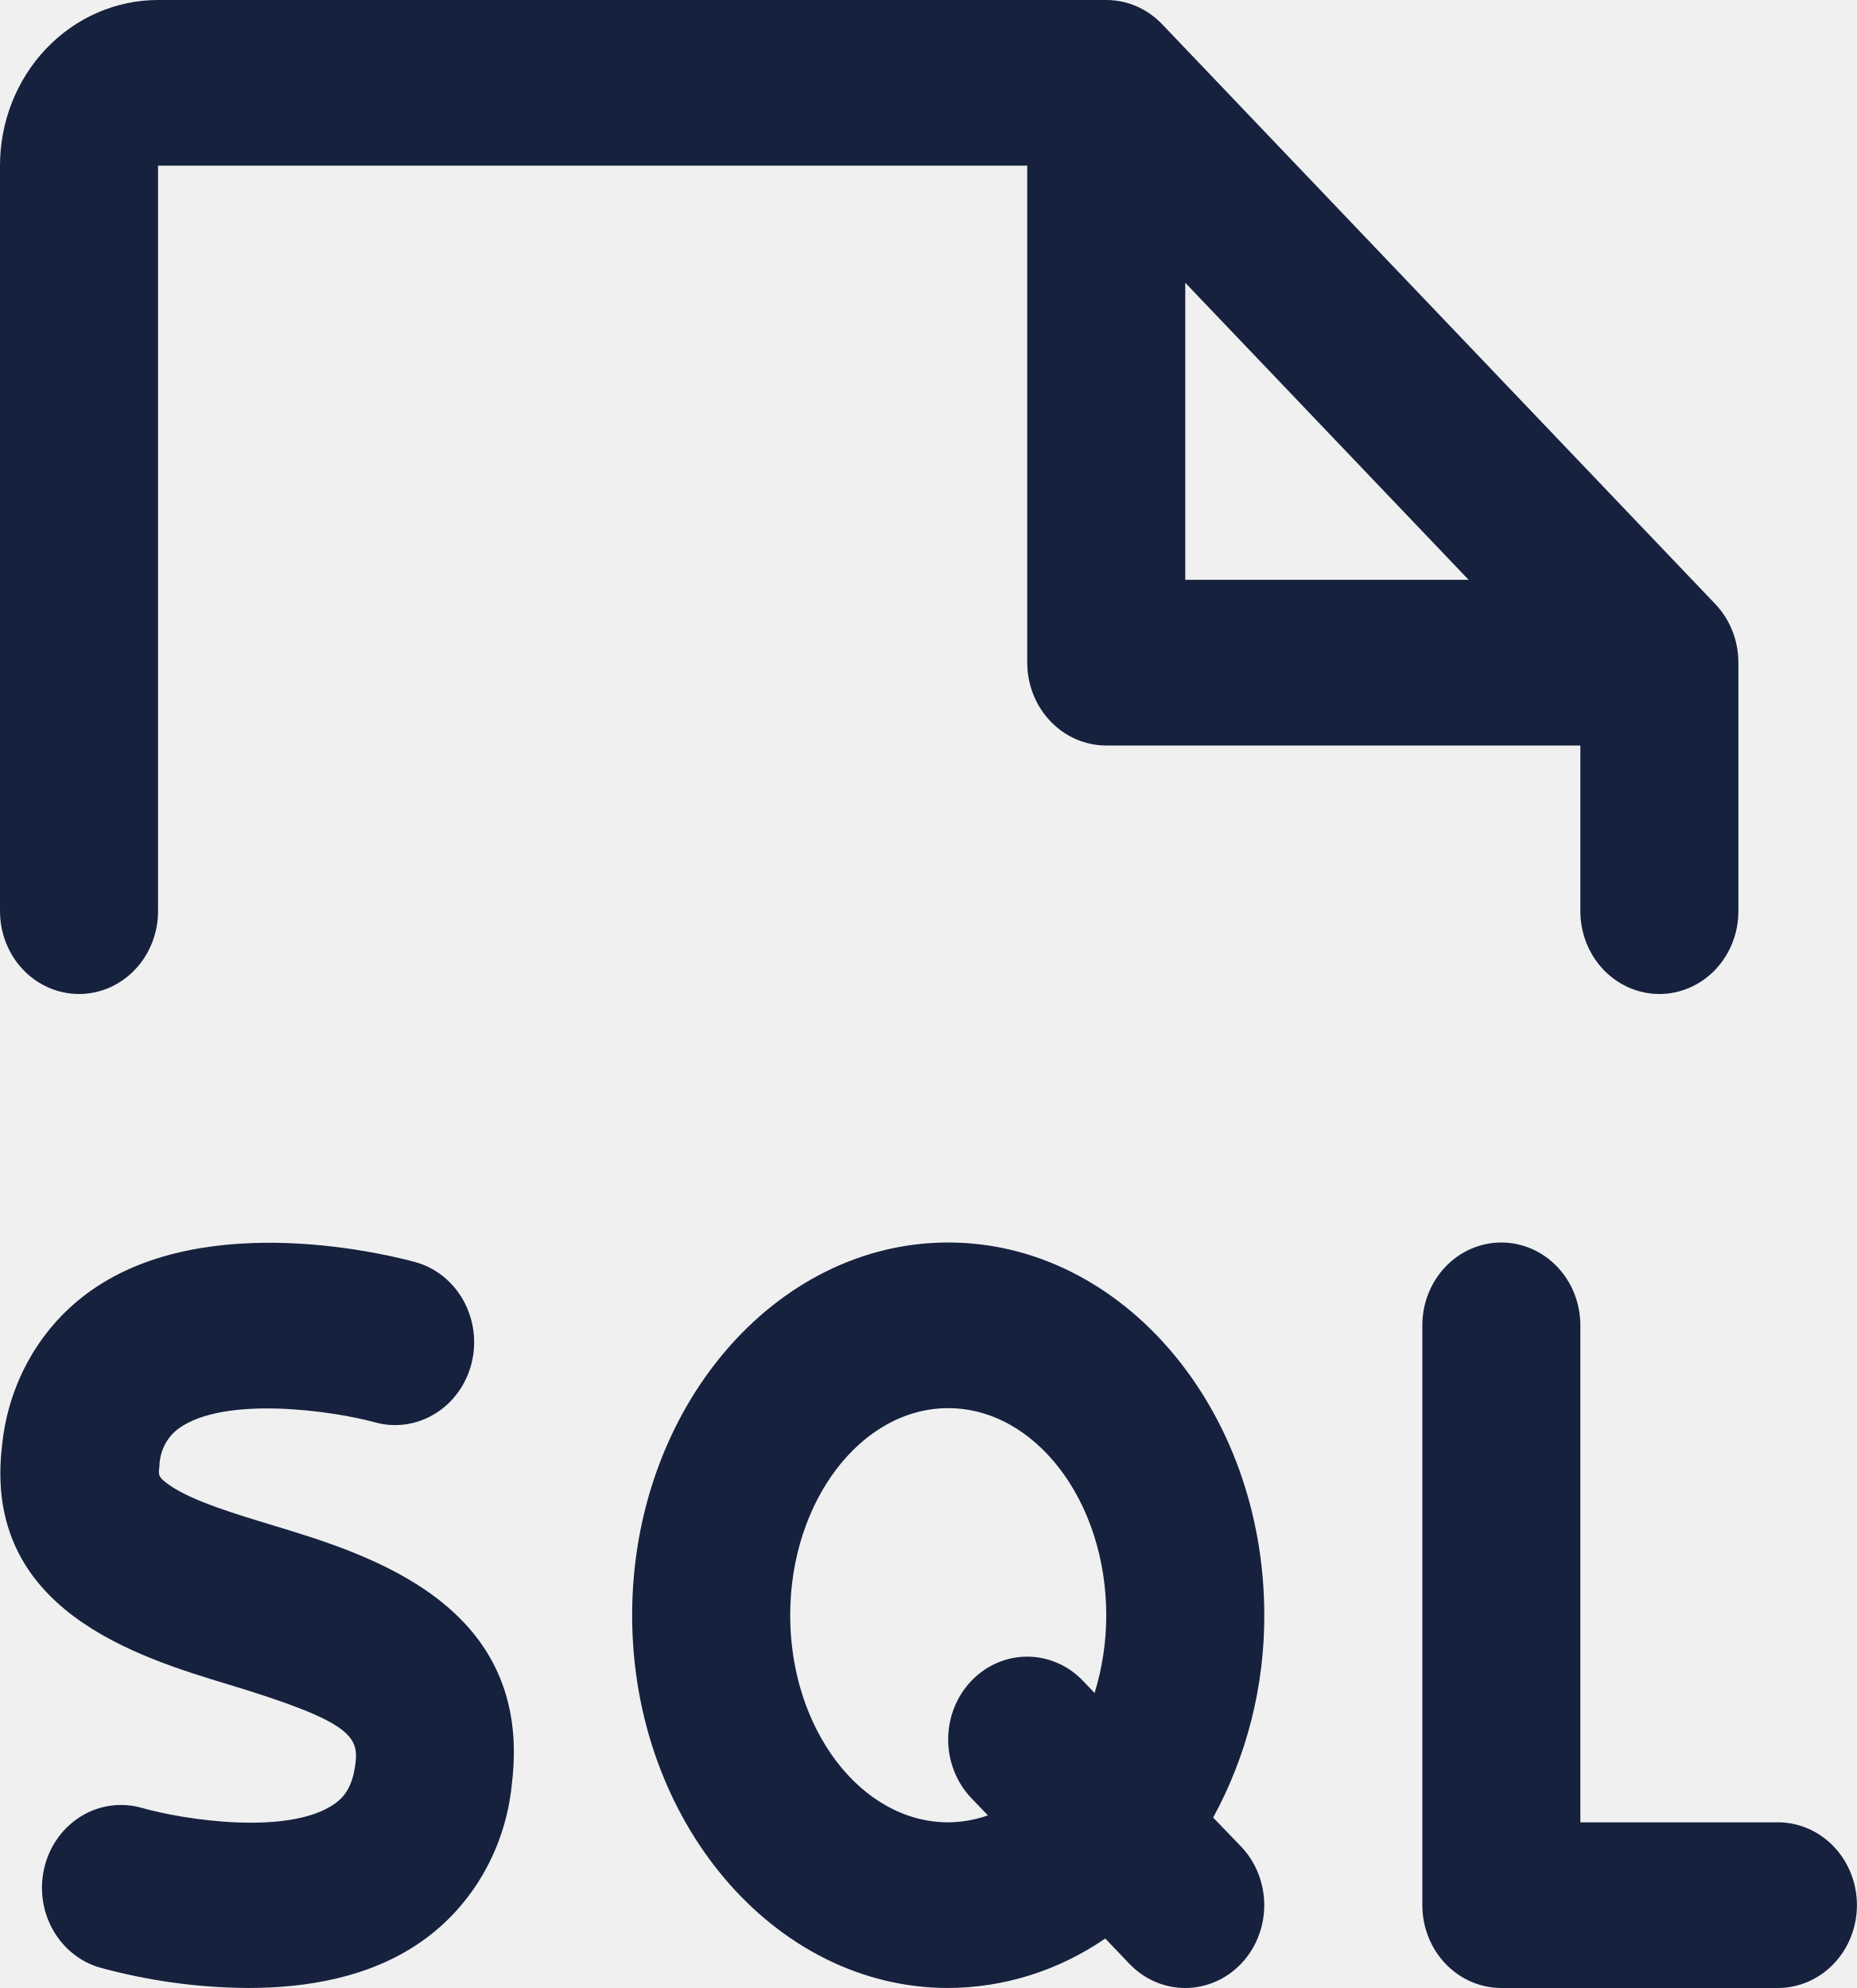
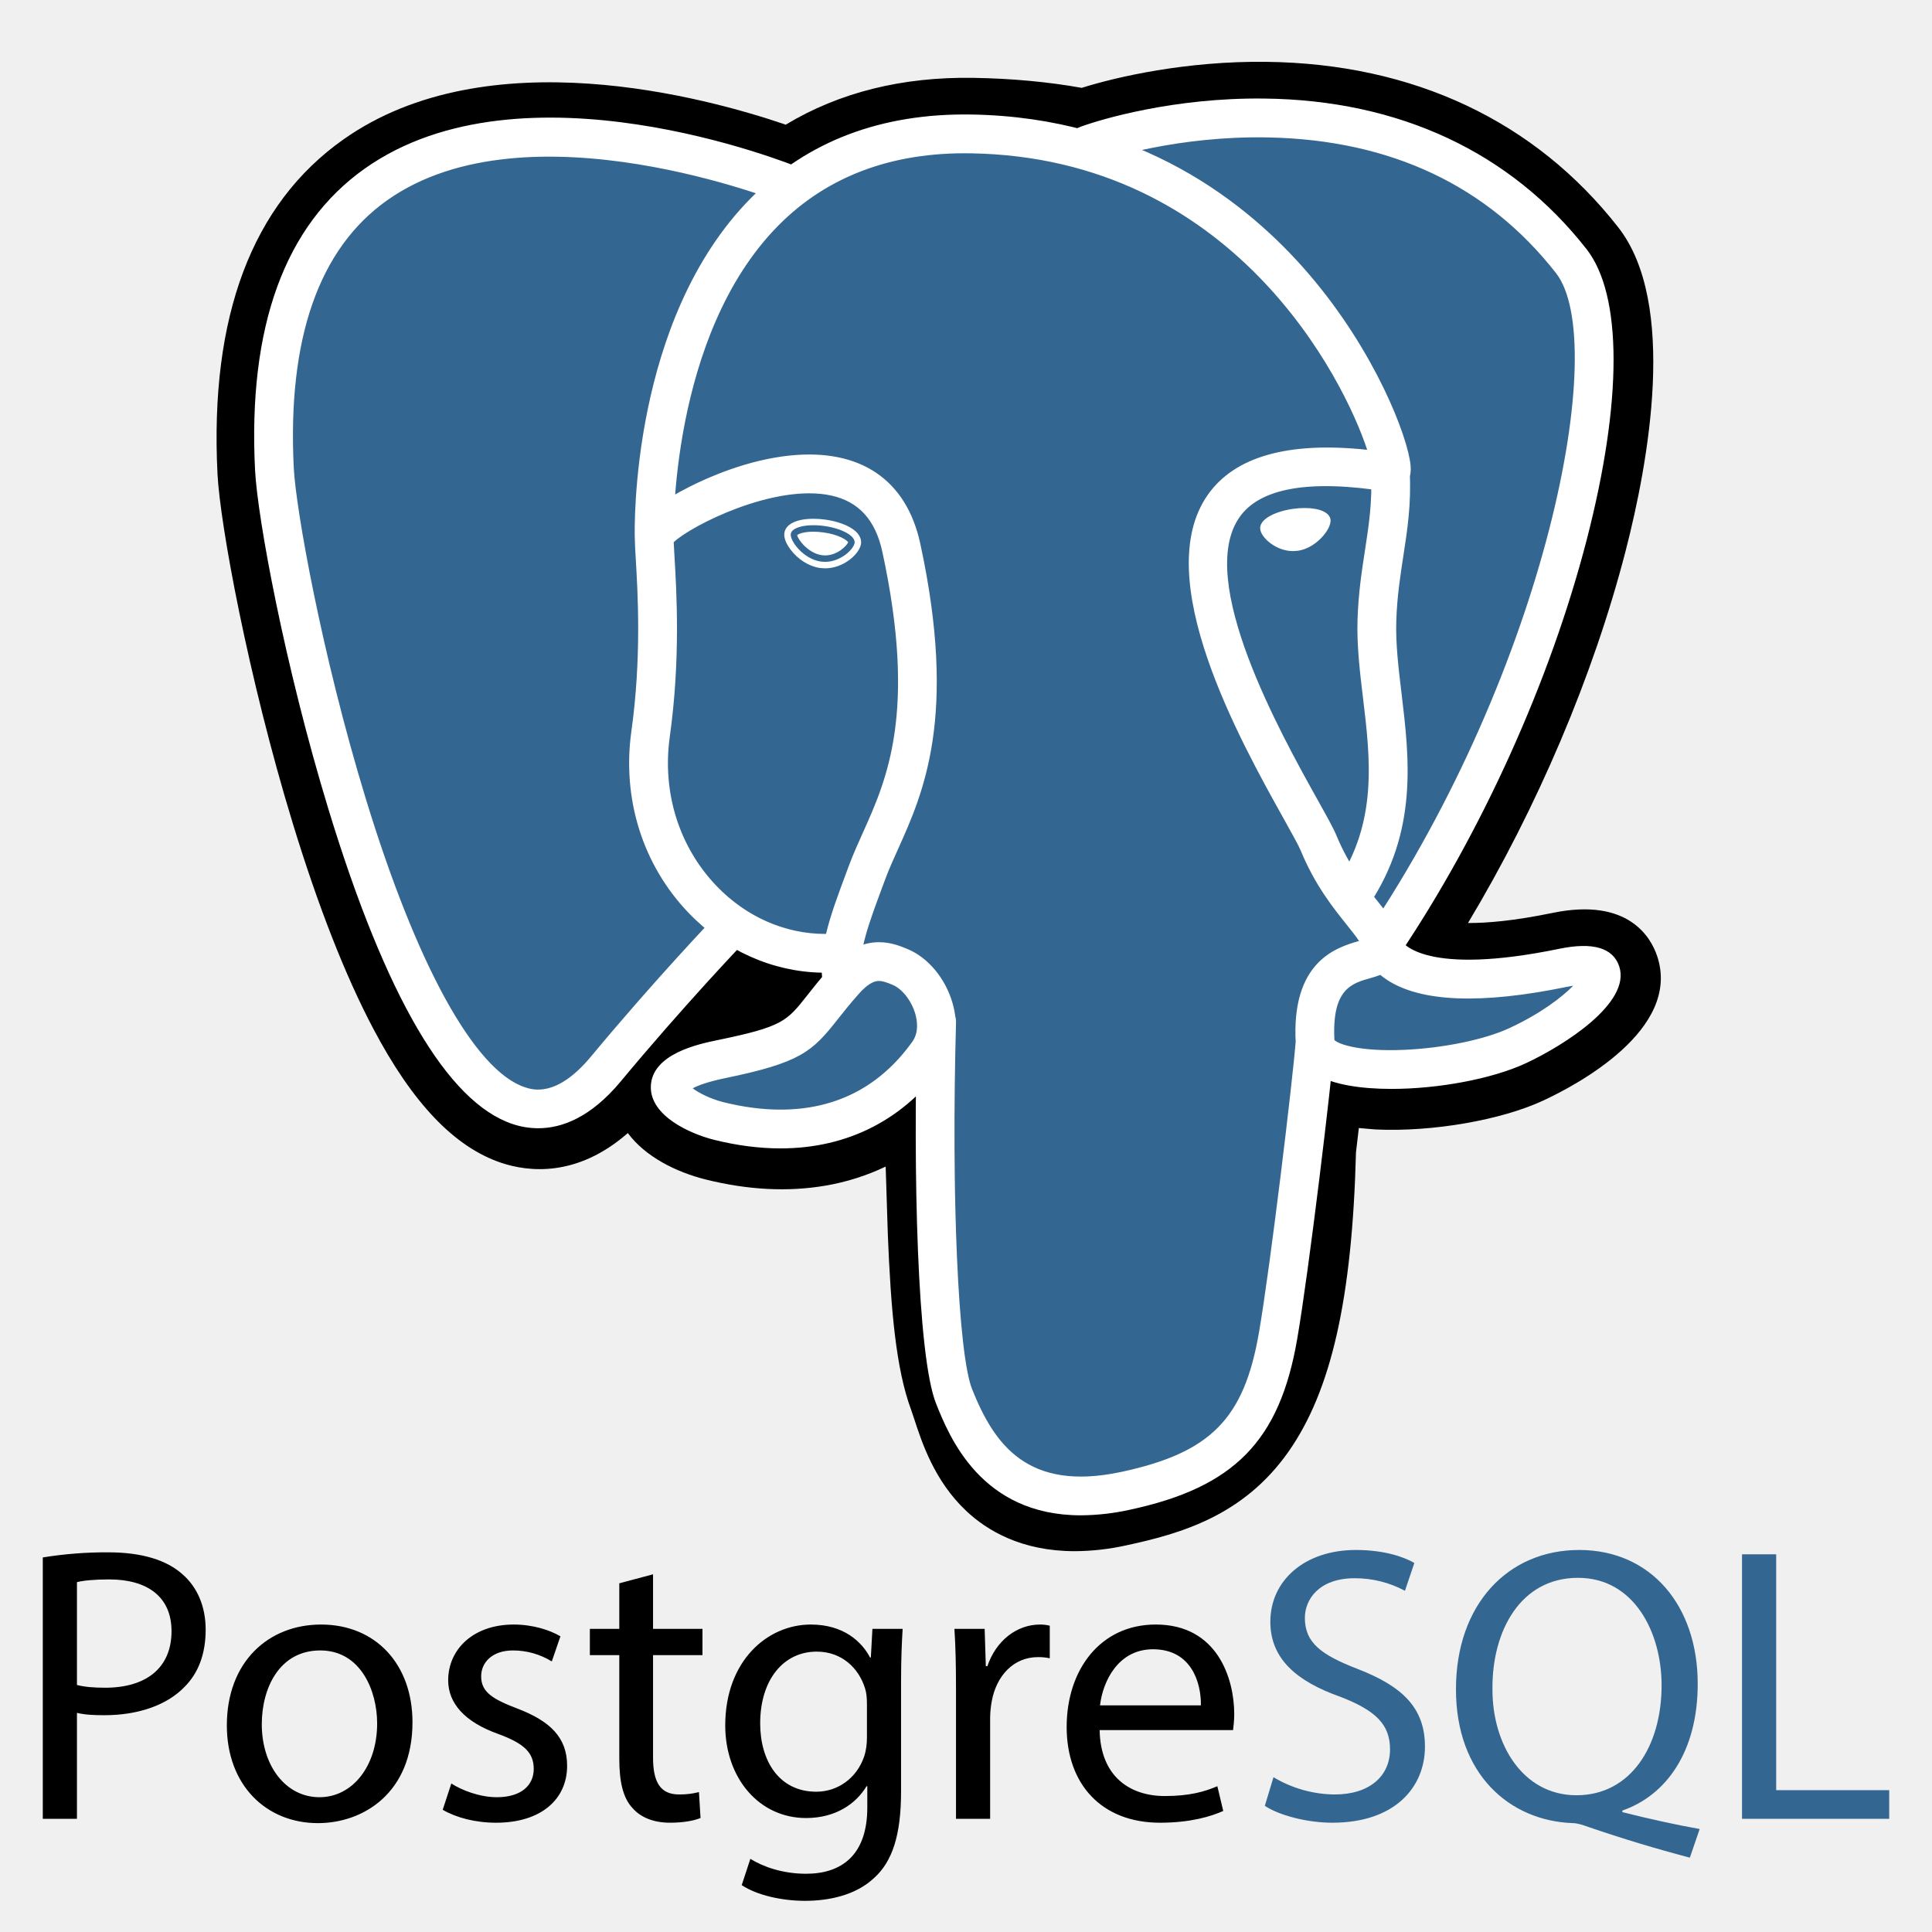
- <svg xmlns="http://www.w3.org/2000/svg" width="99" height="106" viewBox="0 0 99 106" fill="none">
-   <path d="M4.213 53C5.33 53 6.402 52.534 7.192 51.706C7.982 50.878 8.426 49.755 8.426 48.583V8.833H54.766V35.333C54.766 36.505 55.21 37.628 56 38.456C56.79 39.285 57.861 39.75 58.979 39.75H84.255V48.583C84.255 49.755 84.699 50.878 85.489 51.706C86.279 52.534 87.351 53 88.468 53C89.585 53 90.657 52.534 91.447 51.706C92.237 50.878 92.681 49.755 92.681 48.583V35.333C92.681 34.753 92.573 34.178 92.361 33.642C92.15 33.106 91.84 32.619 91.449 32.208L61.959 1.292C61.568 0.882 61.103 0.557 60.592 0.335C60.08 0.113 59.532 -0 58.979 1.36562e-06H8.426C6.191 1.36562e-06 4.048 0.931 2.468 2.587C0.888 4.244 0 6.491 0 8.833V48.583C0 49.755 0.444 50.878 1.234 51.706C2.024 52.534 3.095 53 4.213 53ZM63.191 15.077L78.299 30.916H63.191V15.077ZM99 101.583C99 102.754 98.556 103.878 97.766 104.706C96.976 105.534 95.904 105.999 94.787 105.999H80.043C78.925 105.999 77.854 105.534 77.064 104.706C76.274 103.878 75.83 102.754 75.83 101.583V70.666C75.83 69.495 76.274 68.372 77.064 67.543C77.854 66.715 78.925 66.25 80.043 66.25C81.16 66.25 82.231 66.715 83.021 67.543C83.811 68.372 84.255 69.495 84.255 70.666V97.166H94.787C95.904 97.166 96.976 97.632 97.766 98.46C98.556 99.288 99 100.411 99 101.583ZM27.288 95.129C27.124 96.818 26.605 98.448 25.768 99.902C24.931 101.356 23.798 102.597 22.449 103.537C19.716 105.447 16.325 105.999 13.239 105.999C10.547 105.985 7.869 105.614 5.266 104.895C4.203 104.569 3.305 103.816 2.767 102.801C2.229 101.785 2.095 100.589 2.392 99.47C2.69 98.351 3.396 97.4 4.358 96.823C5.32 96.246 6.459 96.09 7.53 96.388C9.837 97.05 15.403 97.878 17.825 96.189C18.294 95.863 18.789 95.35 18.952 94.019C19.137 92.545 18.578 91.756 12.222 89.829C7.299 88.338 -0.943 85.838 0.111 77.07C0.275 75.414 0.784 73.817 1.603 72.39C2.422 70.964 3.531 69.744 4.85 68.817C11.085 64.4 21.027 66.99 22.138 67.293C22.673 67.441 23.176 67.698 23.616 68.049C24.057 68.401 24.427 68.84 24.706 69.341C24.984 69.842 25.166 70.397 25.241 70.972C25.315 71.546 25.281 72.131 25.14 72.692C24.999 73.254 24.753 73.78 24.418 74.242C24.083 74.704 23.665 75.092 23.186 75.384C22.708 75.676 22.18 75.867 21.631 75.945C21.083 76.023 20.525 75.987 19.99 75.839C17.625 75.193 11.975 74.426 9.552 76.148C9.235 76.373 8.974 76.674 8.79 77.027C8.607 77.379 8.507 77.773 8.499 78.175C8.436 78.671 8.426 78.771 9.089 79.224C10.306 80.046 12.48 80.703 14.592 81.344C19.747 82.906 28.468 85.573 27.288 95.129ZM64.677 96.912C66.473 93.63 67.414 89.909 67.404 86.125C67.404 75.166 59.848 66.25 50.553 66.25C41.259 66.25 33.702 75.166 33.702 86.125C33.702 97.083 41.259 105.999 50.553 105.999C53.529 105.988 56.438 105.072 58.926 103.361L60.211 104.708C61.001 105.536 62.073 106.001 63.191 106C64.308 105.999 65.38 105.534 66.169 104.705C66.959 103.876 67.403 102.752 67.402 101.581C67.402 100.409 66.957 99.286 66.167 98.458L64.677 96.912ZM50.553 97.166C45.909 97.166 42.128 92.198 42.128 86.125C42.128 80.052 45.909 75.083 50.553 75.083C55.198 75.083 58.979 80.052 58.979 86.125C58.979 87.532 58.77 88.931 58.357 90.271L57.741 89.625C57.35 89.215 56.885 88.89 56.374 88.668C55.863 88.446 55.315 88.332 54.761 88.332C53.644 88.333 52.573 88.799 51.783 89.627C50.993 90.456 50.55 91.58 50.55 92.751C50.551 93.923 50.995 95.046 51.785 95.874L52.67 96.796C51.988 97.036 51.273 97.161 50.553 97.166Z" fill="#16213E" />
+ <svg xmlns="http://www.w3.org/2000/svg" viewBox="0 0 128 128">
+   <path d="M85.988 76.075c.632-5.262.443-6.034 4.362-5.182l.995.088c3.014.137 6.957-.485 9.272-1.561 4.986-2.313 7.942-6.177 3.026-5.162-11.215 2.313-11.986-1.483-11.986-1.483C103.5 45.204 108.451 22.9 104.178 17.44 92.524 2.548 72.35 9.59 72.012 9.773l-.108.021c-2.216-.461-4.695-.735-7.481-.78-5.075-.083-8.926 1.331-11.847 3.546 0 0-35.989-14.827-34.315 18.646.356 7.121 10.207 53.882 21.956 39.758 4.294-5.164 8.444-9.531 8.444-9.531 2.061 1.369 4.528 2.067 7.116 1.816l.2-.17c-.062.641-.035 1.268.081 2.01-3.027 3.383-2.137 3.977-8.189 5.222-6.122 1.262-2.525 3.508-.178 4.095 2.848.713 9.433 1.722 13.884-4.509l-.177.711c1.188.95 1.107 6.827 1.275 11.026.168 4.199.45 8.117 1.306 10.429.856 2.31 1.866 8.261 9.819 6.557 6.646-1.426 11.727-3.476 12.19-22.545" />
+   <path d="M71.208 102.77c-3.518 0-5.808-1.36-7.2-2.674-2.1-1.981-2.933-4.534-3.43-6.059l-.215-.637c-1.002-2.705-1.341-6.599-1.542-11.613a199.25 199.25 0 01-.075-2.352c-.017-.601-.038-1.355-.068-2.146a15.157 15.157 0 01-3.997 1.264c-2.48.424-5.146.286-7.926-.409-1.961-.49-3.999-1.506-5.16-3.076-3.385 2.965-6.614 2.562-8.373 1.976-3.103-1.035-5.88-3.942-8.491-8.89-1.859-3.523-3.658-8.115-5.347-13.646-2.94-9.633-4.808-19.779-4.974-23.109-.522-10.427 2.284-17.883 8.34-22.16 9.555-6.749 24.03-2.781 29.307-.979 3.545-2.137 7.716-3.178 12.43-3.102 2.532.041 4.942.264 7.181.662 2.335-.734 6.949-1.788 12.23-1.723 9.73.116 17.793 3.908 23.316 10.966 3.941 5.036 1.993 15.61.48 21.466-2.127 8.235-5.856 16.996-10.436 24.622 1.244.009 3.045-.141 5.607-.669 5.054-1.044 6.531 1.666 6.932 2.879 1.607 4.867-5.378 8.544-7.557 9.555-2.792 1.297-7.343 2.086-11.071 1.915l-.163-.011-.979-.086-.097.816-.093.799c-.25 9.664-1.631 15.784-4.472 19.829-2.977 4.239-7.116 5.428-10.761 6.209a16.146 16.146 0 01-3.396.383zm-7.402-35.174c2.271 1.817 2.47 5.236 2.647 11.626.022.797.043 1.552.071 2.257.086 2.134.287 7.132 1.069 9.244.111.298.21.602.314.922.872 2.672 1.31 4.011 5.081 3.203 3.167-.678 4.794-1.287 6.068-3.101 1.852-2.638 2.888-7.941 3.078-15.767l3.852.094-3.826-.459.112-.955c.367-3.148.631-5.424 2.736-6.928 1.688-1.207 3.613-1.09 5.146-.814-1.684-1.271-2.15-2.765-2.274-3.377l-.321-1.582.902-1.34c5.2-7.716 9.489-17.199 11.767-26.018 2.34-9.062 1.626-13.875.913-14.785-9.446-12.071-25.829-7.088-27.539-6.521l-.29.156-1.45.271-.743-.154c-2.047-.425-4.321-.66-6.76-.7-3.831-.064-6.921.841-9.455 2.764l-1.758 1.333-2.041-.841c-4.358-1.782-17.162-5.365-23.918-.58-3.75 2.656-5.458 7.861-5.078 15.47.125 2.512 1.833 12.021 4.647 21.245 3.891 12.746 7.427 16.979 8.903 17.472.257.087.926-.433 1.591-1.231 4.326-5.203 8.44-9.54 8.613-9.723l2.231-2.347 2.697 1.792c1.087.723 2.286 1.132 3.518 1.209l6.433-5.486-.932 9.51c-.021.214-.031.504.053 1.044l.28 1.803-1.213 1.358-.14.157 3.534 1.632 1.482-1.853z" />
+   <path fill="#336791" d="M103.646 64.258c-11.216 2.313-11.987-1.484-11.987-1.484 11.842-17.571 16.792-39.876 12.52-45.335C92.524 2.547 72.35 9.59 72.013 9.773l-.109.019c-2.216-.459-4.695-.733-7.482-.778-5.075-.083-8.925 1.33-11.846 3.545 0 0-35.99-14.826-34.316 18.647.356 7.121 10.207 53.882 21.956 39.758 4.294-5.164 8.443-9.531 8.443-9.531 2.061 1.369 4.528 2.067 7.115 1.816l.201-.17c-.062.641-.034 1.268.08 2.01-3.026 3.383-2.138 3.977-8.188 5.222-6.123 1.262-2.526 3.508-.177 4.095 2.847.713 9.433 1.722 13.883-4.509l-.178.711c1.186.95 2.019 6.179 1.879 10.919s-.233 7.994.702 10.536c.935 2.541 1.866 8.261 9.82 6.557 6.646-1.425 10.09-5.116 10.57-11.272.34-4.377 1.109-3.73 1.158-7.644l.618-1.853c.711-5.934.113-7.848 4.208-6.957l.995.087c3.014.138 6.958-.485 9.273-1.561 4.986-2.314 7.943-6.177 3.028-5.162z" />
+   <path fill="#fff" d="M71.61 100.394c-6.631.001-8.731-5.25-9.591-7.397-1.257-3.146-1.529-15.358-1.249-25.373a1.286 1.286 0 012.57.072c-.323 11.551.136 22.018 1.066 24.346 1.453 3.632 3.656 6.809 9.887 5.475 5.915-1.269 8.13-3.512 9.116-9.23.758-4.389 2.254-16.874 2.438-19.338a1.285 1.285 0 012.563.191c-.192 2.564-1.682 15.026-2.469 19.584-1.165 6.755-4.176 9.819-11.11 11.306a15.462 15.462 0 01-3.221.364zM35.659 74.749a5.343 5.343 0 01-1.704-.281c-4.307-1.437-8.409-8.451-12.193-20.849-2.88-9.438-4.705-19.288-4.865-22.489-.475-9.49 1.97-16.205 7.265-19.957 10.476-7.423 28.1-.354 28.845-.05a1.285 1.285 0 01-.972 2.379v.001c-.17-.07-17.07-6.84-26.392-.229-4.528 3.211-6.607 9.175-6.18 17.729.135 2.696 1.84 12.311 4.757 21.867 3.378 11.067 7.223 18.052 10.548 19.16.521.175 2.109.704 4.381-2.026 4.272-5.14 8.197-9.242 8.236-9.283a1.286 1.286 0 011.856 1.778c-.039.04-3.904 4.081-8.116 9.148-1.995 2.398-3.908 3.102-5.466 3.102zm55.92-10.829a1.284 1.284 0 01-1.065-2.004c11.971-17.764 16.173-39.227 12.574-43.825-4.53-5.788-10.927-8.812-19.012-8.985-5.987-.13-10.746 1.399-11.523 1.666l-.195.079c-.782.246-1.382-.183-1.608-.684a1.29 1.29 0 01.508-1.631l.346-.142-.017.005.018-.006c1.321-.483 6.152-1.933 12.137-1.864 8.947.094 16.337 3.545 21.371 9.977 2.382 3.044 2.387 10.057.015 19.24-2.418 9.362-6.968 19.425-12.482 27.607a1.282 1.282 0 01-1.067.567zm.611 8.223c-2.044 0-3.876-.287-4.973-.945-1.128-.675-1.343-1.594-1.371-2.081-.308-5.404 2.674-6.345 4.195-6.774-.212-.32-.514-.697-.825-1.086-.887-1.108-2.101-2.626-3.037-4.896-.146-.354-.606-1.179-1.138-2.133-2.883-5.169-8.881-15.926-5.028-21.435 1.784-2.549 5.334-3.552 10.566-2.992-1.539-4.689-8.869-19.358-26.259-19.643-5.231-.088-9.521 1.521-12.744 4.775-7.217 7.289-6.955 20.477-6.952 20.608a1.284 1.284 0 11-2.569.067c-.016-.585-.286-14.424 7.695-22.484 3.735-3.772 8.651-5.634 14.612-5.537C75.49 7.77 82.651 13.426 86.7 18.14c4.412 5.136 6.576 10.802 6.754 12.692.133 1.406-.876 1.688-1.08 1.729l-.463.011c-5.135-.822-8.429-.252-9.791 1.695-2.931 4.188 2.743 14.363 5.166 18.709.619 1.108 1.065 1.909 1.269 2.404.796 1.93 1.834 3.227 2.668 4.269.733.917 1.369 1.711 1.597 2.645.105.185 1.603 2.399 10.488.565 2.227-.459 3.562-.066 3.97 1.168.803 2.429-3.702 5.261-6.196 6.42-2.238 1.039-5.805 1.696-8.892 1.696zm-3.781-3.238c.281.285 1.691.775 4.612.65 2.596-.112 5.335-.677 6.979-1.439 2.102-.976 3.504-2.067 4.231-2.812l-.404.074c-5.681 1.173-9.699 1.017-11.942-.465a4.821 4.821 0 01-.435-.323c-.243.096-.468.159-.628.204-1.273.357-2.589.726-2.413 4.111zm-36.697 7.179c-1.411 0-2.896-.191-4.413-.572-1.571-.393-4.221-1.576-4.18-3.519.045-2.181 3.216-2.835 4.411-3.081 4.312-.888 4.593-1.244 5.941-2.955.393-.499.882-1.12 1.548-1.865.99-1.107 2.072-1.669 3.216-1.669.796 0 1.45.271 1.881.449 1.376.57 2.524 1.948 2.996 3.598.426 1.488.223 2.92-.572 4.032-2.608 3.653-6.352 5.582-10.828 5.582zm-5.817-3.98c.388.299 1.164.699 2.027.916 1.314.328 2.588.495 3.79.495 3.662 0 6.601-1.517 8.737-4.506.445-.624.312-1.415.193-1.832-.25-.872-.87-1.665-1.509-1.931-.347-.144-.634-.254-.898-.254-.142 0-.573 0-1.3.813-.614.686-1.055 1.246-1.446 1.741-1.678 2.131-2.447 2.854-7.441 3.883-1.218.252-1.843.506-2.153.675zm9.882-5.928a1.286 1.286 0 01-1.269-1.09 6.026 6.026 0 01-.064-.644c-3.274-.062-6.432-1.466-8.829-3.968-3.031-3.163-4.411-7.545-3.785-12.022.68-4.862.426-9.154.289-11.46a25.514 25.514 0 01-.063-1.425c.002-.406.01-1.485 3.615-3.312 1.282-.65 3.853-1.784 6.661-2.075 4.654-.48 7.721 1.592 8.639 5.836 2.478 11.46.196 16.529-1.47 20.23-.311.688-.604 1.34-.838 1.97l-.207.557c-.88 2.36-1.641 4.399-1.407 5.923a1.287 1.287 0 01-1.075 1.466l-.197.014zM44.634 35.922l.051.918c.142 2.395.406 6.853-.31 11.969-.516 3.692.612 7.297 3.095 9.888 1.962 2.048 4.546 3.178 7.201 3.178h.055c.298-1.253.791-2.575 1.322-4l.206-.553c.265-.712.575-1.401.903-2.13 1.604-3.564 3.6-8 1.301-18.633-.456-2.105-1.56-3.324-3.375-3.726-3.728-.824-9.283 1.98-10.449 3.089zm7.756-.545c-.064.454.833 1.667 2.001 1.829 1.167.163 2.166-.785 2.229-1.239.063-.455-.833-.955-2.002-1.118-1.167-.163-2.166.073-2.228.528zm2.27 2.277l-.328-.023c-.725-.101-1.458-.558-1.959-1.223-.176-.233-.464-.687-.407-1.091.082-.593.804-.947 1.933-.947.253 0 .515.019.78.055.616.086 1.189.264 1.612.5.733.41.787.866.754 1.103-.091.653-1.133 1.626-2.385 1.626zm-1.844-2.201c.037.28.73 1.205 1.634 1.33l.209.015c.834 0 1.458-.657 1.531-.872-.077-.146-.613-.511-1.631-.651a4.72 4.72 0 00-.661-.048c-.652-.001-1.001.146-1.082.226zm35.121-1.003c.063.455-.832 1.668-2.001 1.83-1.168.162-2.167-.785-2.231-1.24-.062-.454.834-.955 2.002-1.117 1.168-.164 2.166.074 2.23.527zm-2.27 2.062c-1.125 0-2.094-.875-2.174-1.442-.092-.681 1.029-1.199 2.185-1.359.254-.036.506-.054.749-.054.997 0 1.657.293 1.723.764.043.306-.191.777-.595 1.201-.266.28-.826.765-1.588.87l-.3.02zm.759-2.427c-.223 0-.455.017-.69.049-1.162.161-1.853.628-1.82.878.039.274.78 1.072 1.75 1.072l.239-.017c.634-.089 1.11-.502 1.337-.741.356-.375.498-.727.481-.848-.021-.157-.449-.393-1.297-.393zm3.194 26.453a1.285 1.285 0 01-1.067-2c2.736-4.087 2.235-8.256 1.751-12.286-.207-1.718-.42-3.493-.364-5.198.056-1.753.278-3.199.494-4.599.255-1.657.496-3.224.396-5.082a1.286 1.286 0 012.567-.138c.114 2.124-.159 3.896-.423 5.611-.204 1.323-.415 2.691-.466 4.29-.049 1.509.144 3.112.348 4.808.516 4.287 1.099 9.146-2.167 14.023-.248.37-.655.571-1.069.571z" />
+   <path d="M2.835 103.184a26.23 26.23 0 014.343-.338c2.235 0 3.874.52 4.914 1.456.962.832 1.534 2.106 1.534 3.667 0 1.586-.469 2.834-1.353 3.744-1.196 1.274-3.146 1.924-5.356 1.924-.676 0-1.3-.026-1.819-.156v7.021H2.835v-17.318zm2.263 8.45c.494.13 1.118.182 1.872.182 2.729 0 4.394-1.326 4.394-3.744 0-2.314-1.638-3.432-4.134-3.432-.988 0-1.742.078-2.132.182v6.812zm22.23 2.47c0 4.654-3.225 6.683-6.267 6.683-3.406 0-6.032-2.496-6.032-6.475 0-4.212 2.756-6.682 6.24-6.682 3.615-.001 6.059 2.626 6.059 6.474zm-9.984.13c0 2.756 1.586 4.836 3.822 4.836 2.184 0 3.821-2.054 3.821-4.888 0-2.132-1.065-4.836-3.77-4.836s-3.873 2.496-3.873 4.888zm12.557 3.926c.676.442 1.872.91 3.016.91 1.664 0 2.444-.832 2.444-1.872 0-1.092-.649-1.69-2.34-2.314-2.262-.806-3.328-2.054-3.328-3.562 0-2.028 1.638-3.692 4.342-3.692 1.274 0 2.393.364 3.095.78l-.572 1.664a4.897 4.897 0 00-2.574-.728c-1.352 0-2.106.78-2.106 1.716 0 1.04.755 1.508 2.393 2.132 2.184.832 3.302 1.924 3.302 3.796 0 2.21-1.716 3.77-4.706 3.77-1.378 0-2.652-.338-3.536-.858l.57-1.742zm13.365-13.859v3.614h3.275v1.742h-3.275v6.786c0 1.56.441 2.444 1.716 2.444a5.09 5.09 0 001.326-.156l.104 1.716c-.441.182-1.144.312-2.027.312-1.066 0-1.925-.338-2.471-.962-.649-.676-.884-1.794-.884-3.276v-6.864h-1.95v-1.742h1.95v-3.016l2.236-.598zm16.536 3.615c-.053.91-.104 1.924-.104 3.458v7.306c0 2.886-.572 4.654-1.794 5.747-1.222 1.144-2.99 1.508-4.576 1.508-1.508 0-3.172-.364-4.187-1.04l.572-1.742c.832.52 2.132.988 3.692.988 2.34 0 4.056-1.222 4.056-4.394v-1.404h-.052c-.702 1.17-2.054 2.106-4.004 2.106-3.12 0-5.356-2.652-5.356-6.137 0-4.264 2.782-6.682 5.668-6.682 2.185 0 3.381 1.144 3.927 2.184h.052l.104-1.898h2.002zm-2.366 4.966c0-.39-.026-.728-.13-1.04-.416-1.326-1.534-2.418-3.198-2.418-2.185 0-3.744 1.846-3.744 4.758 0 2.47 1.248 4.524 3.718 4.524 1.404 0 2.678-.884 3.172-2.34.13-.39.183-.832.183-1.222v-2.262zm5.901-1.04c0-1.482-.026-2.756-.104-3.926h2.003l.077 2.47h.104c.572-1.69 1.95-2.756 3.484-2.756.26 0 .441.026.649.078v2.158a3.428 3.428 0 00-.779-.078c-1.612 0-2.757 1.222-3.068 2.938a6.44 6.44 0 00-.104 1.066v6.708h-2.262v-8.658zm9.517 2.782c.052 3.094 2.027 4.368 4.315 4.368 1.639 0 2.626-.286 3.484-.65l.39 1.638c-.806.364-2.184.78-4.186.78-3.874 0-6.188-2.548-6.188-6.344 0-3.796 2.236-6.787 5.902-6.787 4.108 0 5.2 3.614 5.2 5.928 0 .468-.052.832-.078 1.066h-8.839zm6.708-1.638c.025-1.456-.599-3.718-3.172-3.718-2.314 0-3.328 2.132-3.511 3.718h6.683z" />
+   <path fill="#336791" d="M84.371 117.744a8.016 8.016 0 004.056 1.144c2.314 0 3.666-1.222 3.666-2.99 0-1.638-.936-2.574-3.302-3.484-2.86-1.014-4.628-2.496-4.628-4.966 0-2.73 2.262-4.758 5.668-4.758 1.794 0 3.094.416 3.874.858l-.624 1.846a6.98 6.98 0 00-3.328-.832c-2.392 0-3.302 1.43-3.302 2.626 0 1.638 1.065 2.444 3.484 3.38 2.964 1.145 4.472 2.574 4.472 5.148 0 2.704-2.002 5.044-6.136 5.044-1.69 0-3.536-.494-4.473-1.118l.573-1.898zm27.586 5.33a94.846 94.846 0 01-6.708-2.028c-.364-.13-.728-.26-1.066-.26-4.16-.156-7.722-3.224-7.722-8.866 0-5.616 3.432-9.23 8.164-9.23 4.758 0 7.853 3.692 7.853 8.866 0 4.498-2.08 7.384-4.992 8.398v.104c1.742.442 3.64.858 5.122 1.118l-.651 1.898zm-1.872-11.414c0-3.51-1.819-7.125-5.538-7.125-3.822 0-5.694 3.536-5.668 7.333-.026 3.718 2.028 7.072 5.564 7.072 3.615 0 5.642-3.276 5.642-7.28zm5.329-8.684h2.263v15.626h7.488v1.898h-9.751v-17.524z" />
</svg>
